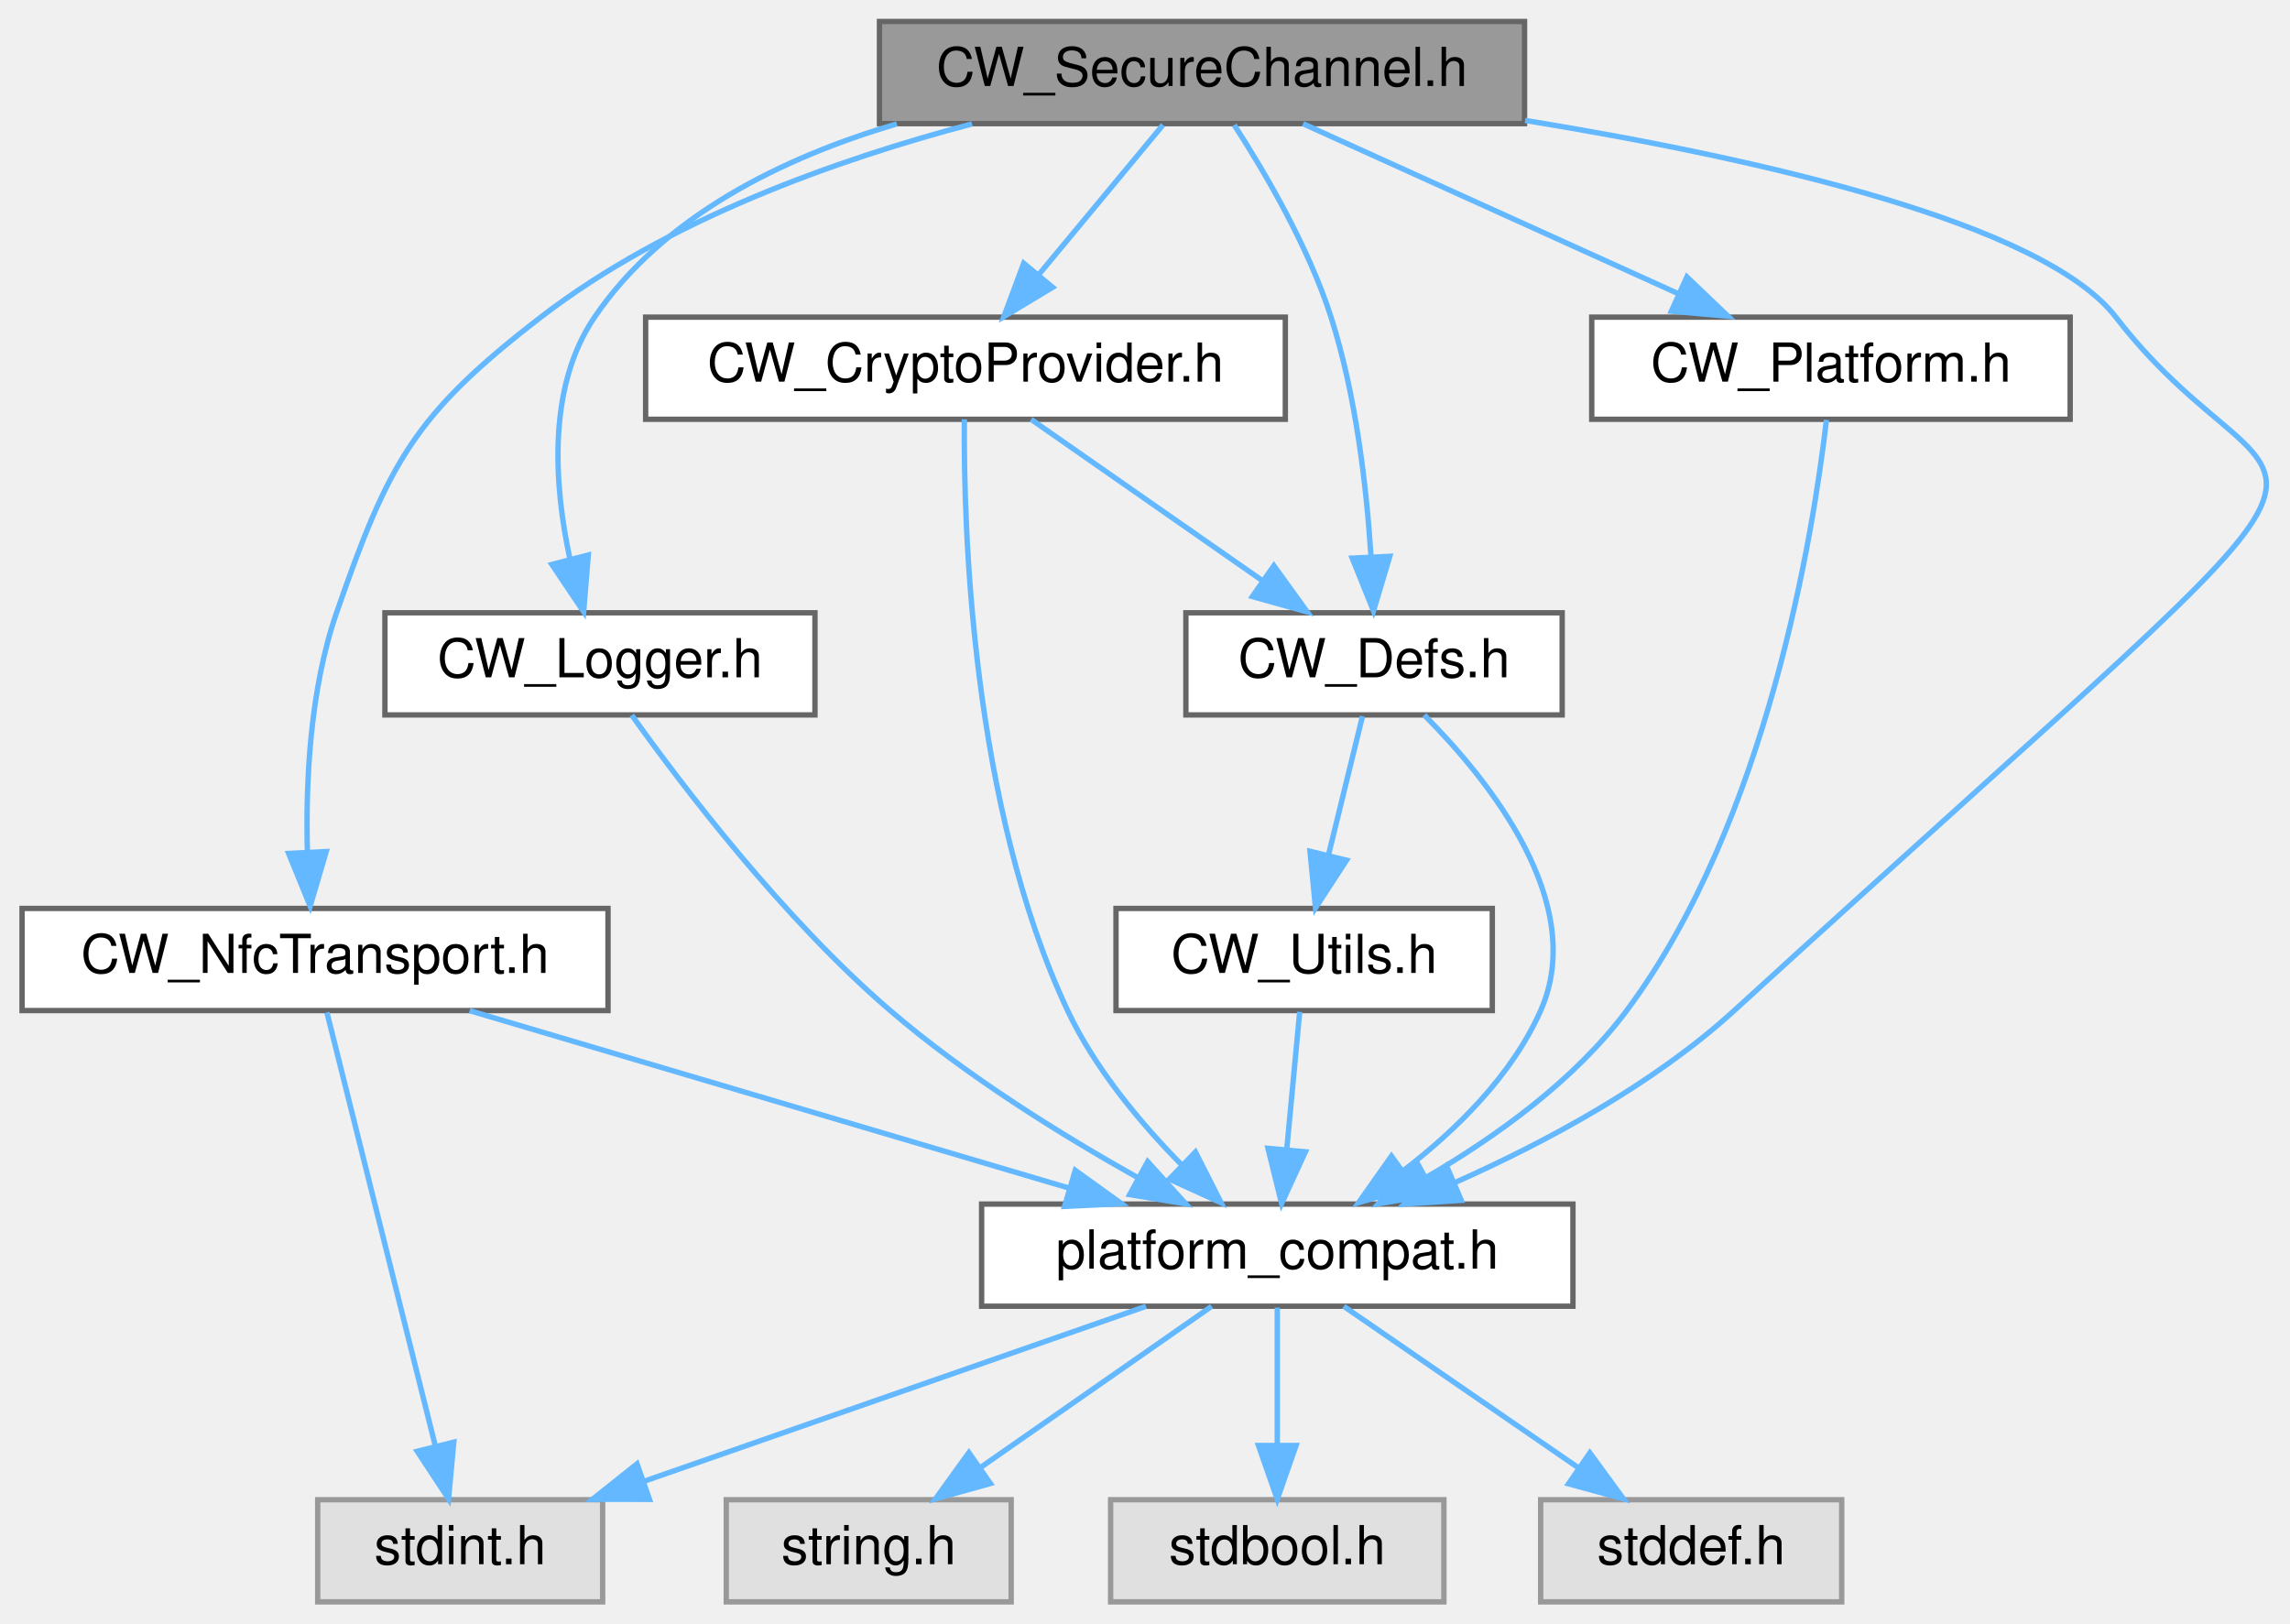
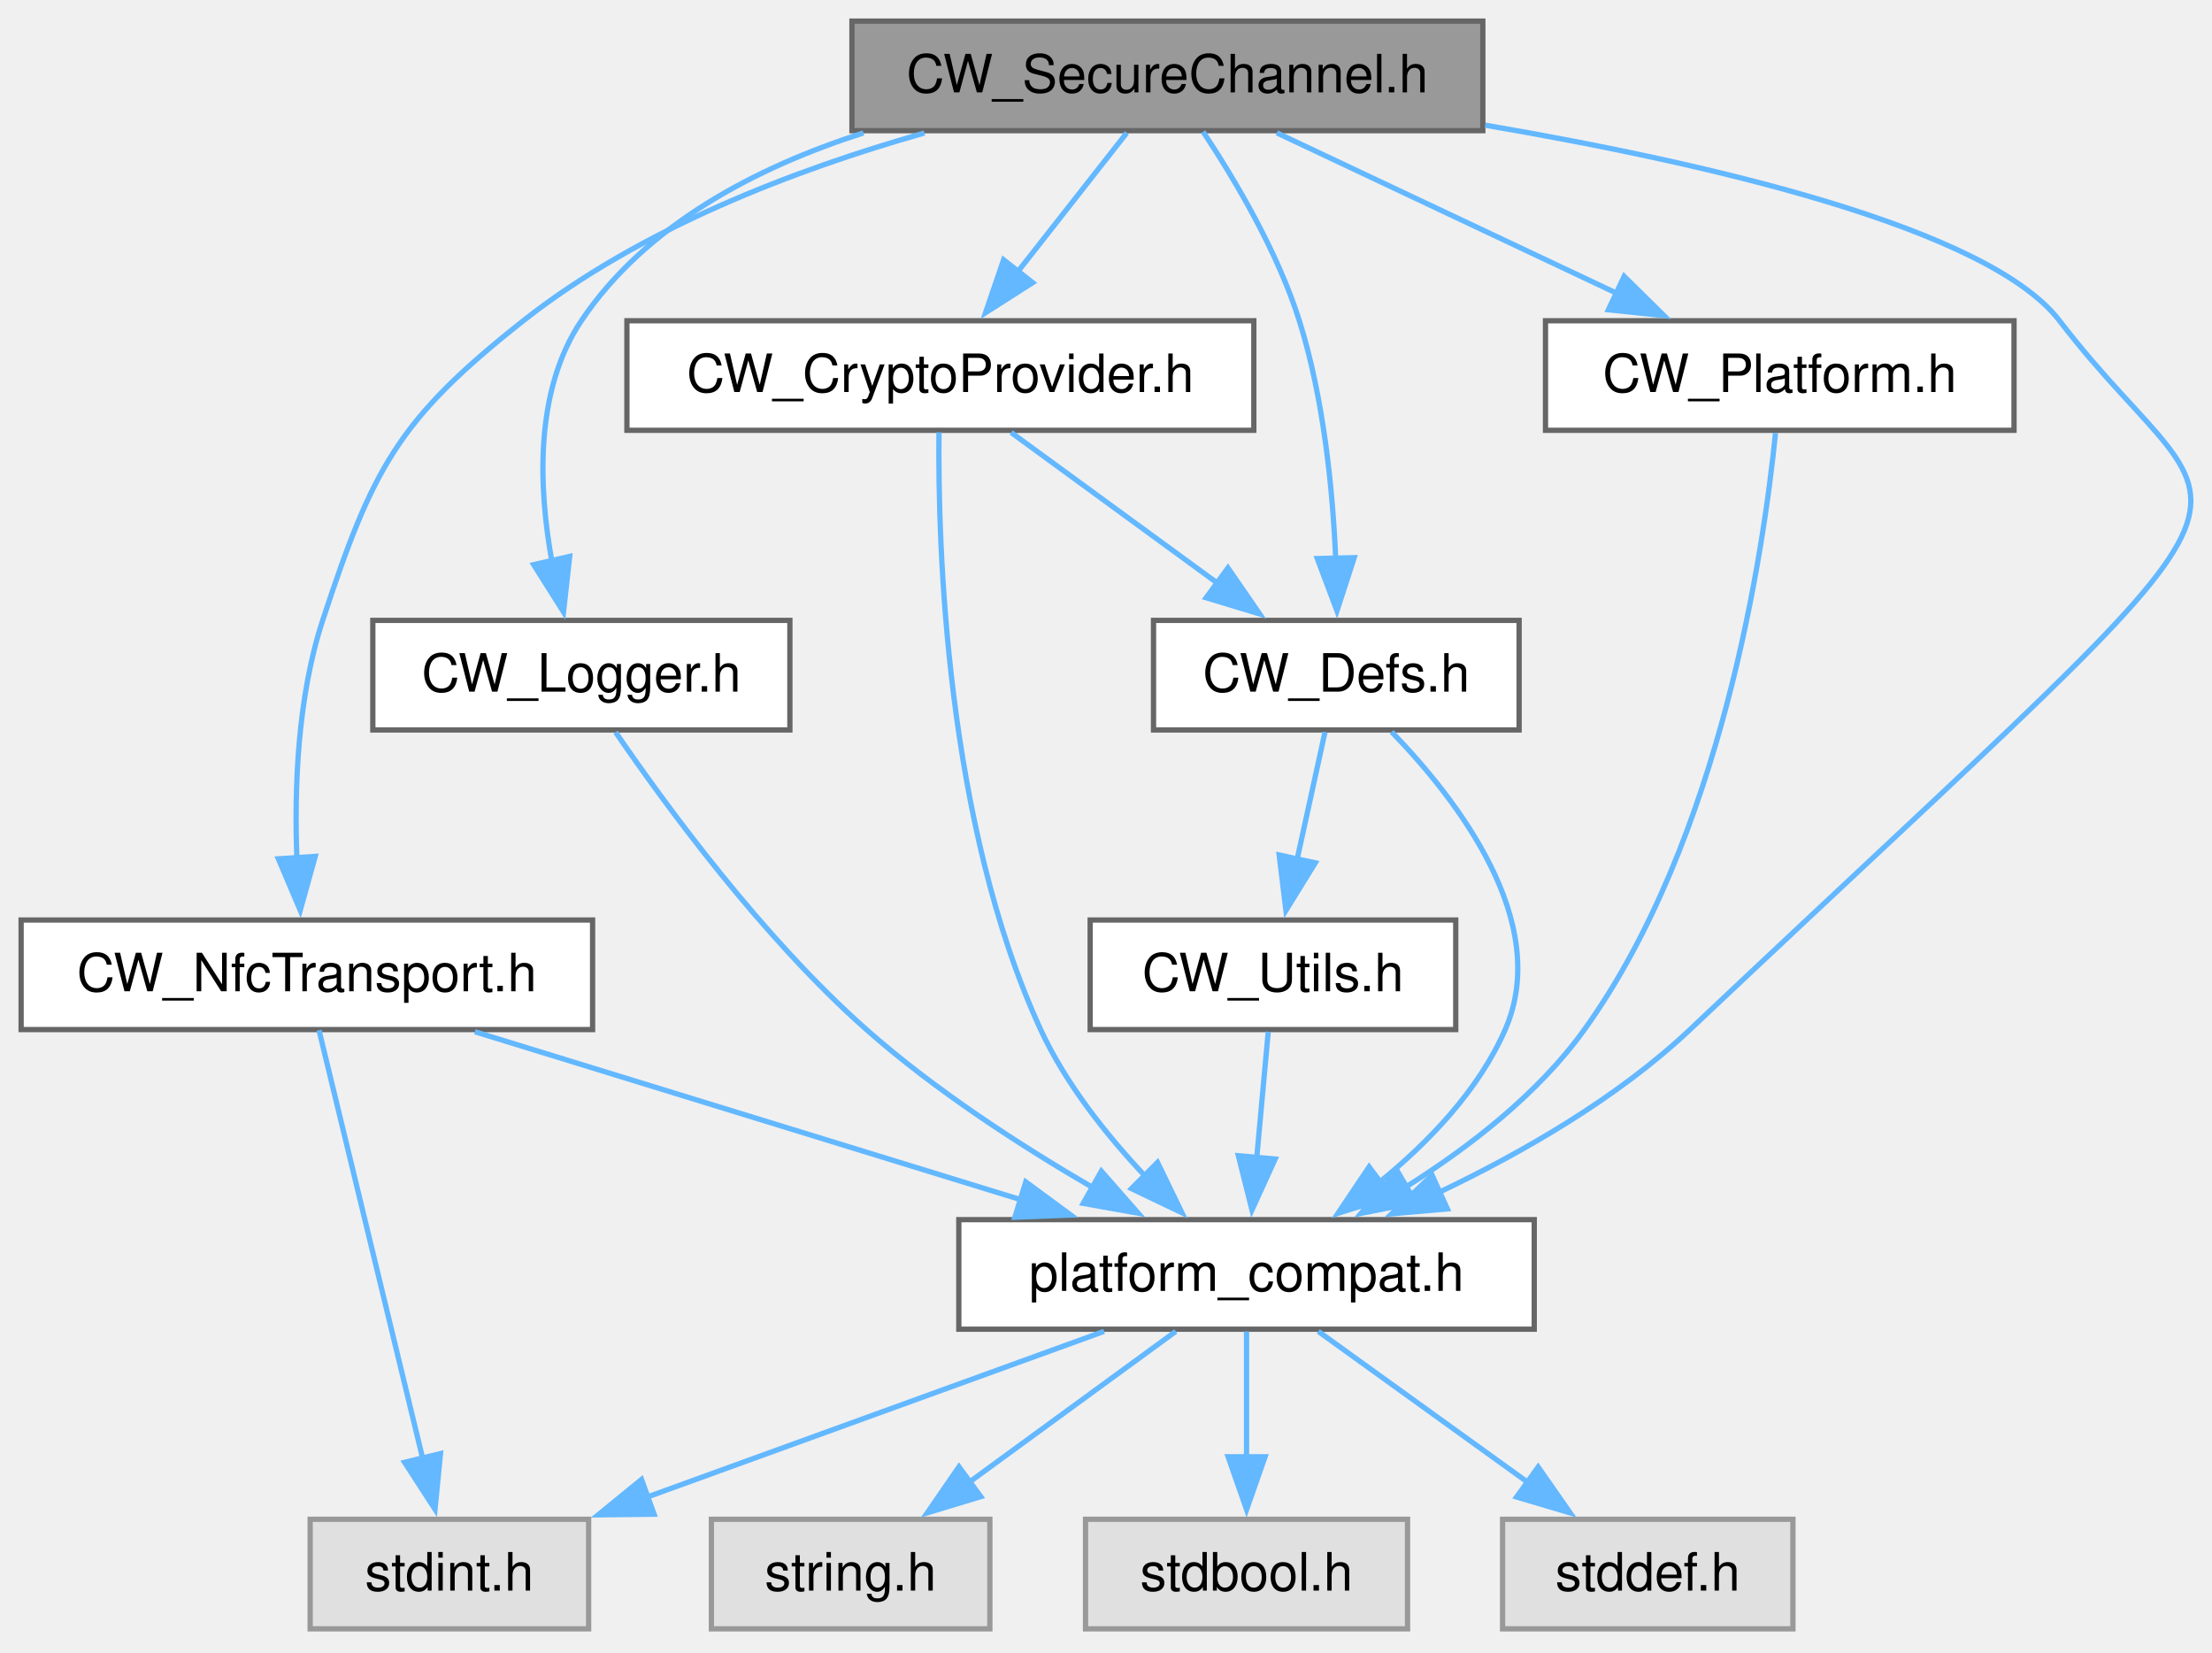
- <svg xmlns="http://www.w3.org/2000/svg" xmlns:xlink="http://www.w3.org/1999/xlink" width="426pt" height="302pt" viewBox="0.00 0.00 425.79 302.00">
-   <g id="graph0" class="graph" transform="scale(1 1) rotate(0) translate(4 298)">
+ <svg xmlns="http://www.w3.org/2000/svg" xmlns:xlink="http://www.w3.org/1999/xlink" width="419pt" height="313pt" viewBox="0.00 0.00 419.00 313.00">
+   <g id="graph0" class="graph" transform="scale(1 1) rotate(0) translate(4 308.5)">
    <g id="Node000001" class="node">
      <g id="a_Node000001">
        <a xlink:title="Cryptnox secure channel protocol over NFC.">
-           <polygon fill="#999999" stroke="#666666" points="279.5,-294 159.5,-294 159.5,-275 279.5,-275 279.5,-294" />
-           <text text-anchor="middle" x="219.5" y="-282" font-family="Helvetica,sans-Serif" font-size="10.00">CW_SecureChannel.h</text>
+           <polygon fill="#999999" stroke="#666666" points="276.88,-304.5 157.38,-304.5 157.38,-283.75 276.88,-283.75 276.88,-304.5" />
+           <text xml:space="preserve" text-anchor="middle" x="217.12" y="-291" font-family="Helvetica,sans-Serif" font-size="10.00">CW_SecureChannel.h</text>
        </a>
      </g>
    </g>
    <g id="Node000002" class="node">
      <g id="a_Node000002">
        <a xlink:href="platform__compat_8h.html" target="_top" xlink:title="Arduino compatibility shims for non-Arduino (plain C++) builds.">
-           <polygon fill="white" stroke="#666666" points="288.5,-74 178.5,-74 178.5,-55 288.5,-55 288.5,-74" />
-           <text text-anchor="middle" x="233.5" y="-62" font-family="Helvetica,sans-Serif" font-size="10.00">platform_compat.h</text>
+           <polygon fill="white" stroke="#666666" points="286.62,-77.5 177.62,-77.5 177.62,-56.75 286.62,-56.75 286.62,-77.5" />
+           <text xml:space="preserve" text-anchor="middle" x="232.12" y="-64" font-family="Helvetica,sans-Serif" font-size="10.00">platform_compat.h</text>
        </a>
      </g>
    </g>
    <g id="edge1_Node000001_Node000002" class="edge">
      <g id="a_edge1_Node000001_Node000002">
        <a xlink:title=" ">
-           <path fill="none" stroke="#63b8ff" d="M279.6,-275.6C322.88,-268.54 375.94,-256.57 389.5,-239 423.17,-195.38 451.26,-231.21 318.5,-110 303.49,-96.29 283.47,-85.54 266.63,-78.04" />
-           <polygon fill="#63b8ff" stroke="#63b8ff" points="267.72,-74.7 257.15,-74.01 264.98,-81.14 267.72,-74.7" />
+           <path fill="none" stroke="#63b8ff" d="M277.33,-284.79C320.28,-277.46 372.72,-265.23 386.12,-247.75 420.19,-203.33 436.89,-227.52 316.12,-113.5 302.38,-100.52 284.22,-90.11 268.3,-82.54" />
+           <polygon fill="#63b8ff" stroke="#63b8ff" points="270.16,-79.54 259.61,-78.61 267.27,-85.92 270.16,-79.54" />
        </a>
      </g>
    </g>
    <g id="Node000007" class="node">
      <g id="a_Node000007">
        <a xlink:href="CW__NfcTransport_8h.html" target="_top" xlink:title="Abstract NFC transport interface.">
-           <polygon fill="white" stroke="#666666" points="109,-129 0,-129 0,-110 109,-110 109,-129" />
-           <text text-anchor="middle" x="54.5" y="-117" font-family="Helvetica,sans-Serif" font-size="10.00">CW_NfcTransport.h</text>
+           <polygon fill="white" stroke="#666666" points="108.25,-134.25 0,-134.25 0,-113.5 108.25,-113.5 108.25,-134.25" />
+           <text xml:space="preserve" text-anchor="middle" x="54.12" y="-120.75" font-family="Helvetica,sans-Serif" font-size="10.00">CW_NfcTransport.h</text>
        </a>
      </g>
    </g>
    <g id="edge6_Node000001_Node000007" class="edge">
      <g id="a_edge6_Node000001_Node000007">
        <a xlink:title=" ">
-           <path fill="none" stroke="#63b8ff" d="M176.72,-274.95C151.48,-268.3 119.97,-257.09 96.5,-239 72.97,-220.86 68.23,-212.07 58.5,-184 53.52,-169.63 52.74,-152.35 53.08,-139.45" />
-           <polygon fill="#63b8ff" stroke="#63b8ff" points="56.58,-139.58 53.59,-129.42 49.59,-139.23 56.58,-139.58" />
+           <path fill="none" stroke="#63b8ff" d="M171.1,-283.31C146.66,-276.39 117.21,-265.19 95.12,-247.75 71.3,-228.94 66.61,-219.84 57.12,-191 52.34,-176.44 51.72,-159.1 52.24,-145.83" />
+           <polygon fill="#63b8ff" stroke="#63b8ff" points="55.71,-146.3 52.87,-136.09 48.73,-145.84 55.71,-146.3" />
        </a>
      </g>
    </g>
    <g id="Node000008" class="node">
      <g id="a_Node000008">
        <a xlink:href="CW__Logger_8h.html" target="_top" xlink:title="Abstract logging interface.">
-           <polygon fill="white" stroke="#666666" points="147.5,-184 67.5,-184 67.5,-165 147.5,-165 147.5,-184" />
-           <text text-anchor="middle" x="107.5" y="-172" font-family="Helvetica,sans-Serif" font-size="10.00">CW_Logger.h</text>
+           <polygon fill="white" stroke="#666666" points="145.62,-191 66.62,-191 66.62,-170.25 145.62,-170.25 145.62,-191" />
+           <text xml:space="preserve" text-anchor="middle" x="106.12" y="-177.5" font-family="Helvetica,sans-Serif" font-size="10.00">CW_Logger.h</text>
        </a>
      </g>
    </g>
    <g id="edge9_Node000001_Node000008" class="edge">
      <g id="a_edge9_Node000001_Node000008">
        <a xlink:title=" ">
-           <path fill="none" stroke="#63b8ff" d="M162.72,-274.95C141.43,-268.68 119.32,-257.82 106.5,-239 97.59,-225.91 98.99,-207.53 101.94,-193.9" />
-           <polygon fill="#63b8ff" stroke="#63b8ff" points="105.33,-194.75 104.47,-184.19 98.56,-192.99 105.33,-194.75" />
+           <path fill="none" stroke="#63b8ff" d="M159.55,-283.33C139.17,-276.79 118.31,-265.9 106.12,-247.75 97.21,-234.48 98,-216.09 100.56,-202.07" />
+           <polygon fill="#63b8ff" stroke="#63b8ff" points="103.91,-203.12 102.74,-192.59 97.09,-201.55 103.91,-203.12" />
        </a>
      </g>
    </g>
    <g id="Node000009" class="node">
      <g id="a_Node000009">
        <a xlink:href="CW__CryptoProvider_8h.html" target="_top" xlink:title="Abstract cryptographic primitives interface.">
-           <polygon fill="white" stroke="#666666" points="235,-239 116,-239 116,-220 235,-220 235,-239" />
-           <text text-anchor="middle" x="175.5" y="-227" font-family="Helvetica,sans-Serif" font-size="10.00">CW_CryptoProvider.h</text>
+           <polygon fill="white" stroke="#666666" points="233.5,-247.75 114.75,-247.75 114.75,-227 233.5,-227 233.5,-247.75" />
+           <text xml:space="preserve" text-anchor="middle" x="174.12" y="-234.25" font-family="Helvetica,sans-Serif" font-size="10.00">CW_CryptoProvider.h</text>
        </a>
      </g>
    </g>
    <g id="edge11_Node000001_Node000009" class="edge">
      <g id="a_edge11_Node000001_Node000009">
        <a xlink:title=" ">
-           <path fill="none" stroke="#63b8ff" d="M212.23,-274.75C205.96,-267.18 196.71,-256.05 189.07,-246.84" />
-           <polygon fill="#63b8ff" stroke="#63b8ff" points="191.71,-244.55 182.63,-239.09 186.33,-249.02 191.71,-244.55" />
+           <path fill="none" stroke="#63b8ff" d="M209.44,-283.34C203.69,-276.02 195.66,-265.79 188.71,-256.94" />
+           <polygon fill="#63b8ff" stroke="#63b8ff" points="191.61,-254.97 182.68,-249.27 186.1,-259.3 191.61,-254.97" />
        </a>
      </g>
    </g>
    <g id="Node000010" class="node">
      <g id="a_Node000010">
        <a xlink:href="CW__Defs_8h.html" target="_top" xlink:title="Shared constants, error codes, and session state for the SDK.">
-           <polygon fill="white" stroke="#666666" points="286.5,-184 216.5,-184 216.5,-165 286.5,-165 286.5,-184" />
-           <text text-anchor="middle" x="251.5" y="-172" font-family="Helvetica,sans-Serif" font-size="10.00">CW_Defs.h</text>
+           <polygon fill="white" stroke="#666666" points="283.75,-191 214.5,-191 214.5,-170.25 283.75,-170.25 283.75,-191" />
+           <text xml:space="preserve" text-anchor="middle" x="249.12" y="-177.5" font-family="Helvetica,sans-Serif" font-size="10.00">CW_Defs.h</text>
        </a>
      </g>
    </g>
    <g id="edge19_Node000001_Node000010" class="edge">
      <g id="a_edge19_Node000001_Node000010">
        <a xlink:title=" ">
-           <path fill="none" stroke="#63b8ff" d="M225.5,-274.74C231.12,-266.06 239.27,-252.21 243.5,-239 248.12,-224.58 250.09,-207.52 250.92,-194.71" />
-           <polygon fill="#63b8ff" stroke="#63b8ff" points="254.43,-194.5 251.4,-184.35 247.44,-194.17 254.43,-194.5" />
+           <path fill="none" stroke="#63b8ff" d="M223.89,-283.55C229.77,-274.7 237.97,-260.96 242.12,-247.75 246.74,-233.06 248.45,-215.73 249.02,-202.5" />
+           <polygon fill="#63b8ff" stroke="#63b8ff" points="252.52,-202.88 249.25,-192.8 245.52,-202.71 252.52,-202.88" />
        </a>
      </g>
    </g>
    <g id="Node000012" class="node">
      <g id="a_Node000012">
        <a xlink:href="CW__Platform_8h.html" target="_top" xlink:title="Abstract platform interface for timing primitives.">
-           <polygon fill="white" stroke="#666666" points="381,-239 292,-239 292,-220 381,-220 381,-239" />
-           <text text-anchor="middle" x="336.5" y="-227" font-family="Helvetica,sans-Serif" font-size="10.00">CW_Platform.h</text>
+           <polygon fill="white" stroke="#666666" points="377.5,-247.75 288.75,-247.75 288.75,-227 377.5,-227 377.5,-247.75" />
+           <text xml:space="preserve" text-anchor="middle" x="333.12" y="-234.25" font-family="Helvetica,sans-Serif" font-size="10.00">CW_Platform.h</text>
        </a>
      </g>
    </g>
    <g id="edge17_Node000001_Node000012" class="edge">
      <g id="a_edge17_Node000001_Node000012">
        <a xlink:title=" ">
-           <path fill="none" stroke="#63b8ff" d="M238.3,-274.98C257.12,-266.46 286.32,-253.23 308,-243.41" />
-           <polygon fill="#63b8ff" stroke="#63b8ff" points="309.7,-246.48 317.36,-239.17 306.81,-240.11 309.7,-246.48" />
+           <path fill="none" stroke="#63b8ff" d="M237.86,-283.34C255.76,-274.89 281.87,-262.57 302.23,-252.96" />
+           <polygon fill="#63b8ff" stroke="#63b8ff" points="303.65,-256.16 311.2,-248.72 300.66,-249.83 303.65,-256.16" />
        </a>
      </g>
    </g>
    <g id="Node000003" class="node">
      <g id="a_Node000003">
        <a xlink:title=" ">
-           <polygon fill="#e0e0e0" stroke="#999999" points="108,-19 55,-19 55,0 108,0 108,-19" />
-           <text text-anchor="middle" x="81.5" y="-7" font-family="Helvetica,sans-Serif" font-size="10.00">stdint.h</text>
+           <polygon fill="#e0e0e0" stroke="#999999" points="107.5,-20.75 54.75,-20.75 54.75,0 107.5,0 107.5,-20.75" />
+           <text xml:space="preserve" text-anchor="middle" x="81.12" y="-7.25" font-family="Helvetica,sans-Serif" font-size="10.00">stdint.h</text>
        </a>
      </g>
    </g>
    <g id="edge2_Node000002_Node000003" class="edge">
      <g id="a_edge2_Node000002_Node000003">
        <a xlink:title=" ">
-           <path fill="none" stroke="#63b8ff" d="M209.08,-54.98C183.78,-46.16 144.05,-32.31 115.64,-22.41" />
-           <polygon fill="#63b8ff" stroke="#63b8ff" points="116.71,-19.07 106.11,-19.08 114.4,-25.68 116.71,-19.07" />
+           <path fill="none" stroke="#63b8ff" d="M205.13,-56.34C180.97,-47.58 145.33,-34.65 118.45,-24.91" />
+           <polygon fill="#63b8ff" stroke="#63b8ff" points="119.9,-21.71 109.31,-21.59 117.52,-28.29 119.9,-21.71" />
        </a>
      </g>
    </g>
    <g id="Node000004" class="node">
      <g id="a_Node000004">
        <a xlink:title=" ">
-           <polygon fill="#e0e0e0" stroke="#999999" points="338.5,-19 282.5,-19 282.5,0 338.5,0 338.5,-19" />
-           <text text-anchor="middle" x="310.5" y="-7" font-family="Helvetica,sans-Serif" font-size="10.00">stddef.h</text>
+           <polygon fill="#e0e0e0" stroke="#999999" points="335.62,-20.75 280.62,-20.75 280.62,0 335.62,0 335.62,-20.75" />
+           <text xml:space="preserve" text-anchor="middle" x="308.12" y="-7.25" font-family="Helvetica,sans-Serif" font-size="10.00">stddef.h</text>
        </a>
      </g>
    </g>
    <g id="edge3_Node000002_Node000004" class="edge">
      <g id="a_edge3_Node000002_Node000004">
        <a xlink:title=" ">
-           <path fill="none" stroke="#63b8ff" d="M245.87,-54.98C257.59,-46.92 275.42,-34.65 289.39,-25.03" />
-           <polygon fill="#63b8ff" stroke="#63b8ff" points="291.65,-27.72 297.9,-19.17 287.68,-21.96 291.65,-27.72" />
+           <path fill="none" stroke="#63b8ff" d="M245.71,-56.34C256.74,-48.4 272.51,-37.03 285.45,-27.71" />
+           <polygon fill="#63b8ff" stroke="#63b8ff" points="287.36,-30.65 293.43,-21.96 283.27,-24.97 287.36,-30.65" />
        </a>
      </g>
    </g>
    <g id="Node000005" class="node">
      <g id="a_Node000005">
        <a xlink:title=" ">
-           <polygon fill="#e0e0e0" stroke="#999999" points="184,-19 131,-19 131,0 184,0 184,-19" />
-           <text text-anchor="middle" x="157.5" y="-7" font-family="Helvetica,sans-Serif" font-size="10.00">string.h</text>
+           <polygon fill="#e0e0e0" stroke="#999999" points="183.5,-20.75 130.75,-20.75 130.75,0 183.5,0 183.5,-20.75" />
+           <text xml:space="preserve" text-anchor="middle" x="157.12" y="-7.25" font-family="Helvetica,sans-Serif" font-size="10.00">string.h</text>
        </a>
      </g>
    </g>
    <g id="edge4_Node000002_Node000005" class="edge">
      <g id="a_edge4_Node000002_Node000005">
        <a xlink:title=" ">
-           <path fill="none" stroke="#63b8ff" d="M221.29,-54.98C209.72,-46.92 192.12,-34.65 178.34,-25.03" />
-           <polygon fill="#63b8ff" stroke="#63b8ff" points="180.14,-22.02 169.93,-19.17 176.13,-27.76 180.14,-22.02" />
+           <path fill="none" stroke="#63b8ff" d="M218.72,-56.34C207.84,-48.4 192.27,-37.03 179.51,-27.71" />
+           <polygon fill="#63b8ff" stroke="#63b8ff" points="181.78,-25.04 171.64,-21.97 177.65,-30.69 181.78,-25.04" />
        </a>
      </g>
    </g>
    <g id="Node000006" class="node">
      <g id="a_Node000006">
        <a xlink:title=" ">
-           <polygon fill="#e0e0e0" stroke="#999999" points="264.5,-19 202.5,-19 202.5,0 264.5,0 264.5,-19" />
-           <text text-anchor="middle" x="233.5" y="-7" font-family="Helvetica,sans-Serif" font-size="10.00">stdbool.h</text>
+           <polygon fill="#e0e0e0" stroke="#999999" points="262.62,-20.75 201.62,-20.75 201.62,0 262.62,0 262.62,-20.75" />
+           <text xml:space="preserve" text-anchor="middle" x="232.12" y="-7.25" font-family="Helvetica,sans-Serif" font-size="10.00">stdbool.h</text>
        </a>
      </g>
    </g>
    <g id="edge5_Node000002_Node000006" class="edge">
      <g id="a_edge5_Node000002_Node000006">
        <a xlink:title=" ">
-           <path fill="none" stroke="#63b8ff" d="M233.5,-54.75C233.5,-47.8 233.5,-37.85 233.5,-29.13" />
-           <polygon fill="#63b8ff" stroke="#63b8ff" points="237,-29.09 233.5,-19.09 230,-29.09 237,-29.09" />
+           <path fill="none" stroke="#63b8ff" d="M232.12,-56.34C232.12,-49.72 232.12,-40.72 232.12,-32.52" />
+           <polygon fill="#63b8ff" stroke="#63b8ff" points="235.63,-32.59 232.13,-22.59 228.63,-32.59 235.63,-32.59" />
        </a>
      </g>
    </g>
    <g id="edge7_Node000007_Node000002" class="edge">
      <g id="a_edge7_Node000007_Node000002">
        <a xlink:title=" ">
-           <path fill="none" stroke="#63b8ff" d="M83.26,-109.98C113.44,-101.05 161.07,-86.94 194.6,-77.02" />
-           <polygon fill="#63b8ff" stroke="#63b8ff" points="195.92,-80.28 204.52,-74.08 193.93,-73.57 195.92,-80.28" />
+           <path fill="none" stroke="#63b8ff" d="M85.95,-113.09C114.84,-104.2 157.68,-91.02 189.52,-81.23" />
+           <polygon fill="#63b8ff" stroke="#63b8ff" points="190.3,-84.65 198.83,-78.37 188.24,-77.96 190.3,-84.65" />
        </a>
      </g>
    </g>
    <g id="edge8_Node000007_Node000003" class="edge">
      <g id="a_edge8_Node000007_Node000003">
        <a xlink:title=" ">
-           <path fill="none" stroke="#63b8ff" d="M56.71,-109.66C61.1,-92.09 71.01,-52.45 76.89,-28.95" />
-           <polygon fill="#63b8ff" stroke="#63b8ff" points="80.31,-29.71 79.34,-19.16 73.51,-28.01 80.31,-29.71" />
+           <path fill="none" stroke="#63b8ff" d="M56.43,-113.37C60.75,-95.52 70.17,-56.61 76.05,-32.34" />
+           <polygon fill="#63b8ff" stroke="#63b8ff" points="79.44,-33.19 78.4,-22.65 72.64,-31.54 79.44,-33.19" />
        </a>
      </g>
    </g>
    <g id="edge10_Node000008_Node000002" class="edge">
      <g id="a_edge10_Node000008_Node000002">
        <a xlink:title=" ">
-           <path fill="none" stroke="#63b8ff" d="M113.42,-164.95C122.66,-152.02 141.52,-127.16 161.5,-110 175.58,-97.9 193.3,-86.91 207.63,-78.87" />
-           <polygon fill="#63b8ff" stroke="#63b8ff" points="209.39,-81.9 216.49,-74.04 206.04,-75.76 209.39,-81.9" />
+           <path fill="none" stroke="#63b8ff" d="M112.61,-169.82C121.98,-156.12 140.36,-130.98 160.12,-113.5 173.09,-102.03 189.26,-91.56 203,-83.57" />
+           <polygon fill="#63b8ff" stroke="#63b8ff" points="204.62,-86.68 211.61,-78.72 201.18,-80.58 204.62,-86.68" />
        </a>
      </g>
    </g>
    <g id="edge12_Node000009_Node000002" class="edge">
      <g id="a_edge12_Node000009_Node000002">
        <a xlink:title=" ">
-           <path fill="none" stroke="#63b8ff" d="M175.29,-219.99C175.12,-199.85 176.6,-148.09 194.5,-110 199.55,-99.26 207.98,-89.15 215.71,-81.3" />
-           <polygon fill="#63b8ff" stroke="#63b8ff" points="218.27,-83.69 223.06,-74.24 213.42,-78.64 218.27,-83.69" />
+           <path fill="none" stroke="#63b8ff" d="M173.86,-226.62C173.64,-205.12 175.15,-152.52 193.12,-113.5 197.86,-103.22 205.63,-93.47 213,-85.66" />
+           <polygon fill="#63b8ff" stroke="#63b8ff" points="215.26,-88.34 219.88,-78.81 210.32,-83.38 215.26,-88.34" />
        </a>
      </g>
    </g>
    <g id="edge13_Node000009_Node000010" class="edge">
      <g id="a_edge13_Node000009_Node000010">
        <a xlink:title=" ">
-           <path fill="none" stroke="#63b8ff" d="M187.71,-219.98C199.28,-211.92 216.88,-199.65 230.66,-190.03" />
-           <polygon fill="#63b8ff" stroke="#63b8ff" points="232.87,-192.76 239.07,-184.17 228.86,-187.02 232.87,-192.76" />
+           <path fill="none" stroke="#63b8ff" d="M187.53,-226.59C198.41,-218.65 213.98,-207.28 226.74,-197.96" />
+           <polygon fill="#63b8ff" stroke="#63b8ff" points="228.6,-200.94 234.61,-192.22 224.47,-195.29 228.6,-200.94" />
        </a>
      </g>
    </g>
    <g id="edge14_Node000010_Node000002" class="edge">
      <g id="a_edge14_Node000010_Node000002">
        <a xlink:title=" ">
-           <path fill="none" stroke="#63b8ff" d="M260.84,-164.97C272.9,-152.87 291.34,-129.97 282.5,-110 277.18,-97.97 266.82,-87.8 256.99,-80.24" />
-           <polygon fill="#63b8ff" stroke="#63b8ff" points="258.8,-77.23 248.63,-74.27 254.74,-82.93 258.8,-77.23" />
+           <path fill="none" stroke="#63b8ff" d="M259.61,-169.88C272.03,-157.08 290.01,-133.84 281.12,-113.5 276.11,-102.03 266.61,-92.16 257.29,-84.58" />
+           <polygon fill="#63b8ff" stroke="#63b8ff" points="259.53,-81.89 249.43,-78.7 255.34,-87.49 259.53,-81.89" />
        </a>
      </g>
    </g>
    <g id="Node000011" class="node">
      <g id="a_Node000011">
        <a xlink:href="CW__Utils_8h.html" target="_top" xlink:title="Platform-independent security and memory utilities.">
-           <polygon fill="white" stroke="#666666" points="273.5,-129 203.5,-129 203.5,-110 273.5,-110 273.5,-129" />
-           <text text-anchor="middle" x="238.5" y="-117" font-family="Helvetica,sans-Serif" font-size="10.00">CW_Utils.h</text>
+           <polygon fill="white" stroke="#666666" points="271.75,-134.25 202.5,-134.25 202.5,-113.5 271.75,-113.5 271.75,-134.25" />
+           <text xml:space="preserve" text-anchor="middle" x="237.12" y="-120.75" font-family="Helvetica,sans-Serif" font-size="10.00">CW_Utils.h</text>
        </a>
      </g>
    </g>
    <g id="edge15_Node000010_Node000011" class="edge">
      <g id="a_edge15_Node000010_Node000011">
        <a xlink:title=" ">
-           <path fill="none" stroke="#63b8ff" d="M249.35,-164.75C247.63,-157.72 245.15,-147.62 243,-138.84" />
-           <polygon fill="#63b8ff" stroke="#63b8ff" points="246.39,-137.97 240.61,-129.09 239.59,-139.63 246.39,-137.97" />
+           <path fill="none" stroke="#63b8ff" d="M246.98,-169.84C245.51,-163.14 243.51,-154.01 241.7,-145.73" />
+           <polygon fill="#63b8ff" stroke="#63b8ff" points="245.14,-145.08 239.58,-136.06 238.3,-146.57 245.14,-145.08" />
        </a>
      </g>
    </g>
    <g id="edge16_Node000011_Node000002" class="edge">
      <g id="a_edge16_Node000011_Node000002">
        <a xlink:title=" ">
-           <path fill="none" stroke="#63b8ff" d="M237.67,-109.75C237.02,-102.8 236.08,-92.85 235.26,-84.13" />
-           <polygon fill="#63b8ff" stroke="#63b8ff" points="238.73,-83.72 234.31,-74.09 231.77,-84.37 238.73,-83.72" />
+           <path fill="none" stroke="#63b8ff" d="M236.23,-113.09C235.63,-106.47 234.81,-97.47 234.06,-89.27" />
+           <polygon fill="#63b8ff" stroke="#63b8ff" points="237.54,-88.98 233.15,-79.34 230.57,-89.61 237.54,-88.98" />
        </a>
      </g>
    </g>
    <g id="edge18_Node000012_Node000002" class="edge">
      <g id="a_edge18_Node000012_Node000002">
        <a xlink:title=" ">
-           <path fill="none" stroke="#63b8ff" d="M335.66,-219.89C333.25,-199.07 324.71,-145.17 298.5,-110 288.83,-97.03 274.22,-86.54 261.3,-79.02" />
-           <polygon fill="#63b8ff" stroke="#63b8ff" points="262.73,-75.81 252.28,-74.06 259.36,-81.95 262.73,-75.81" />
+           <path fill="none" stroke="#63b8ff" d="M332.32,-226.5C330.09,-204.33 322.13,-149.68 296.12,-113.5 287.37,-101.32 274.3,-91.22 262.25,-83.66" />
+           <polygon fill="#63b8ff" stroke="#63b8ff" points="264.18,-80.74 253.79,-78.69 260.64,-86.78 264.18,-80.74" />
        </a>
      </g>
    </g>
  </g>
</svg>
